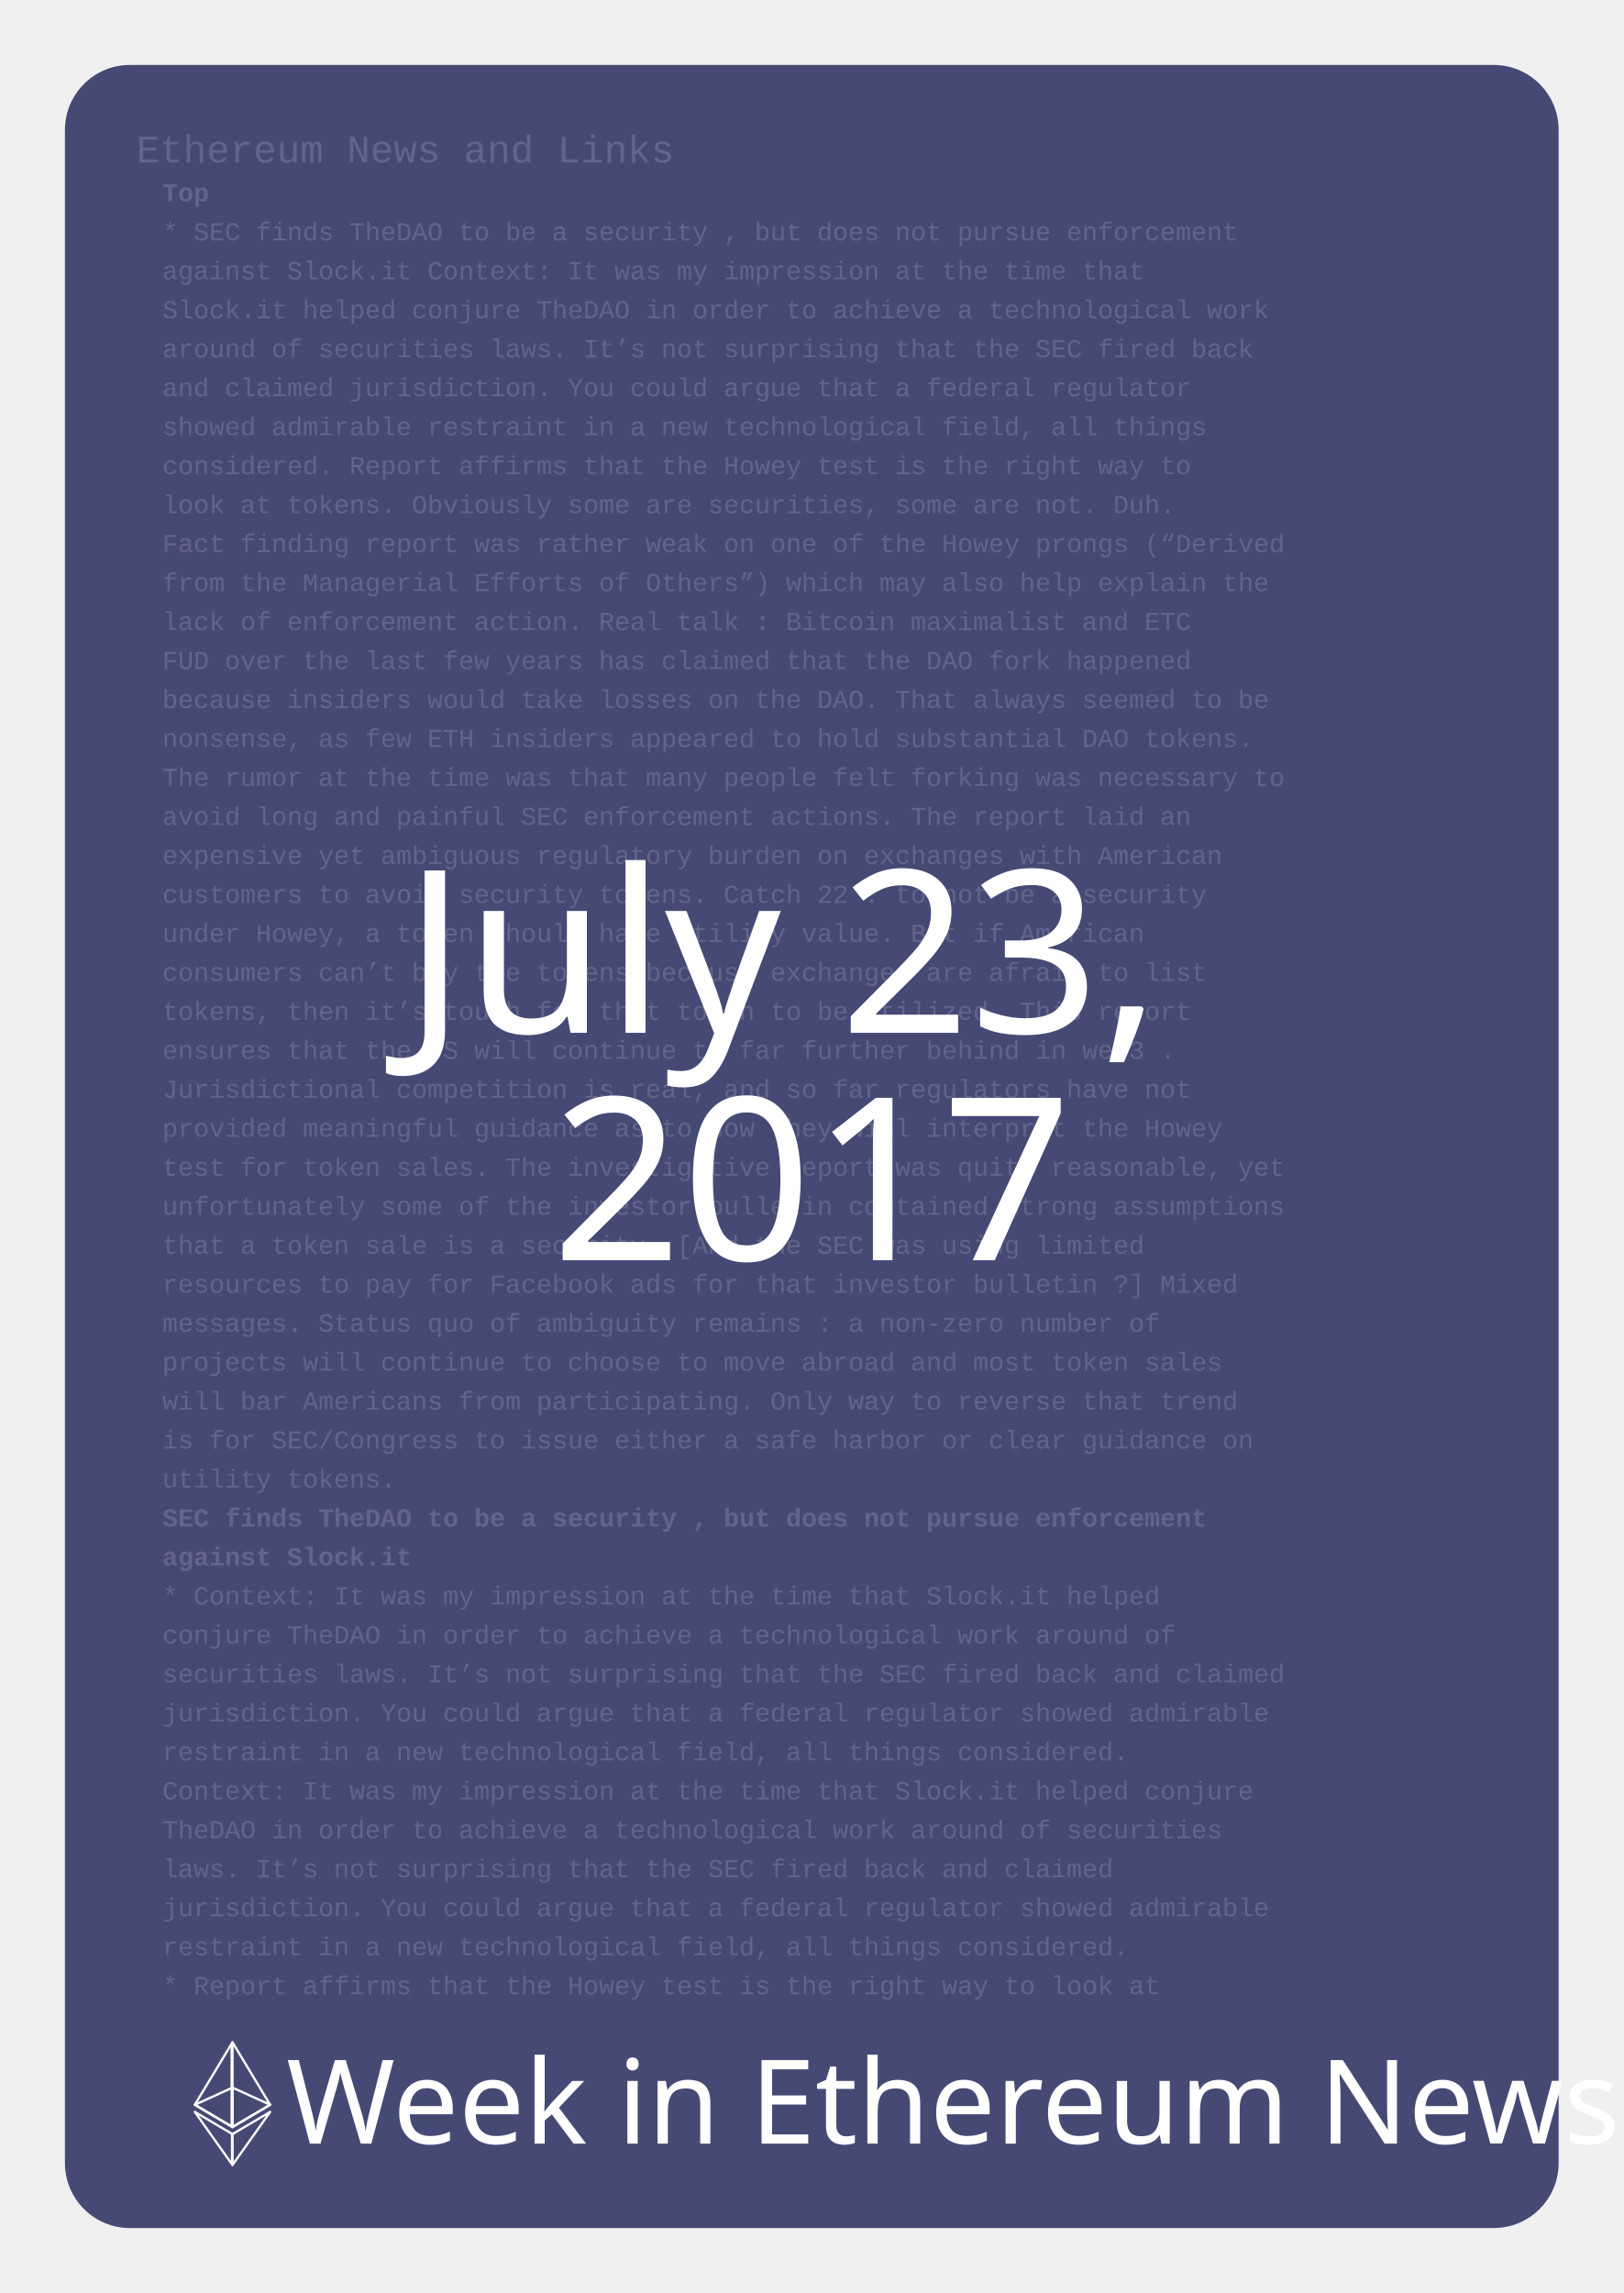
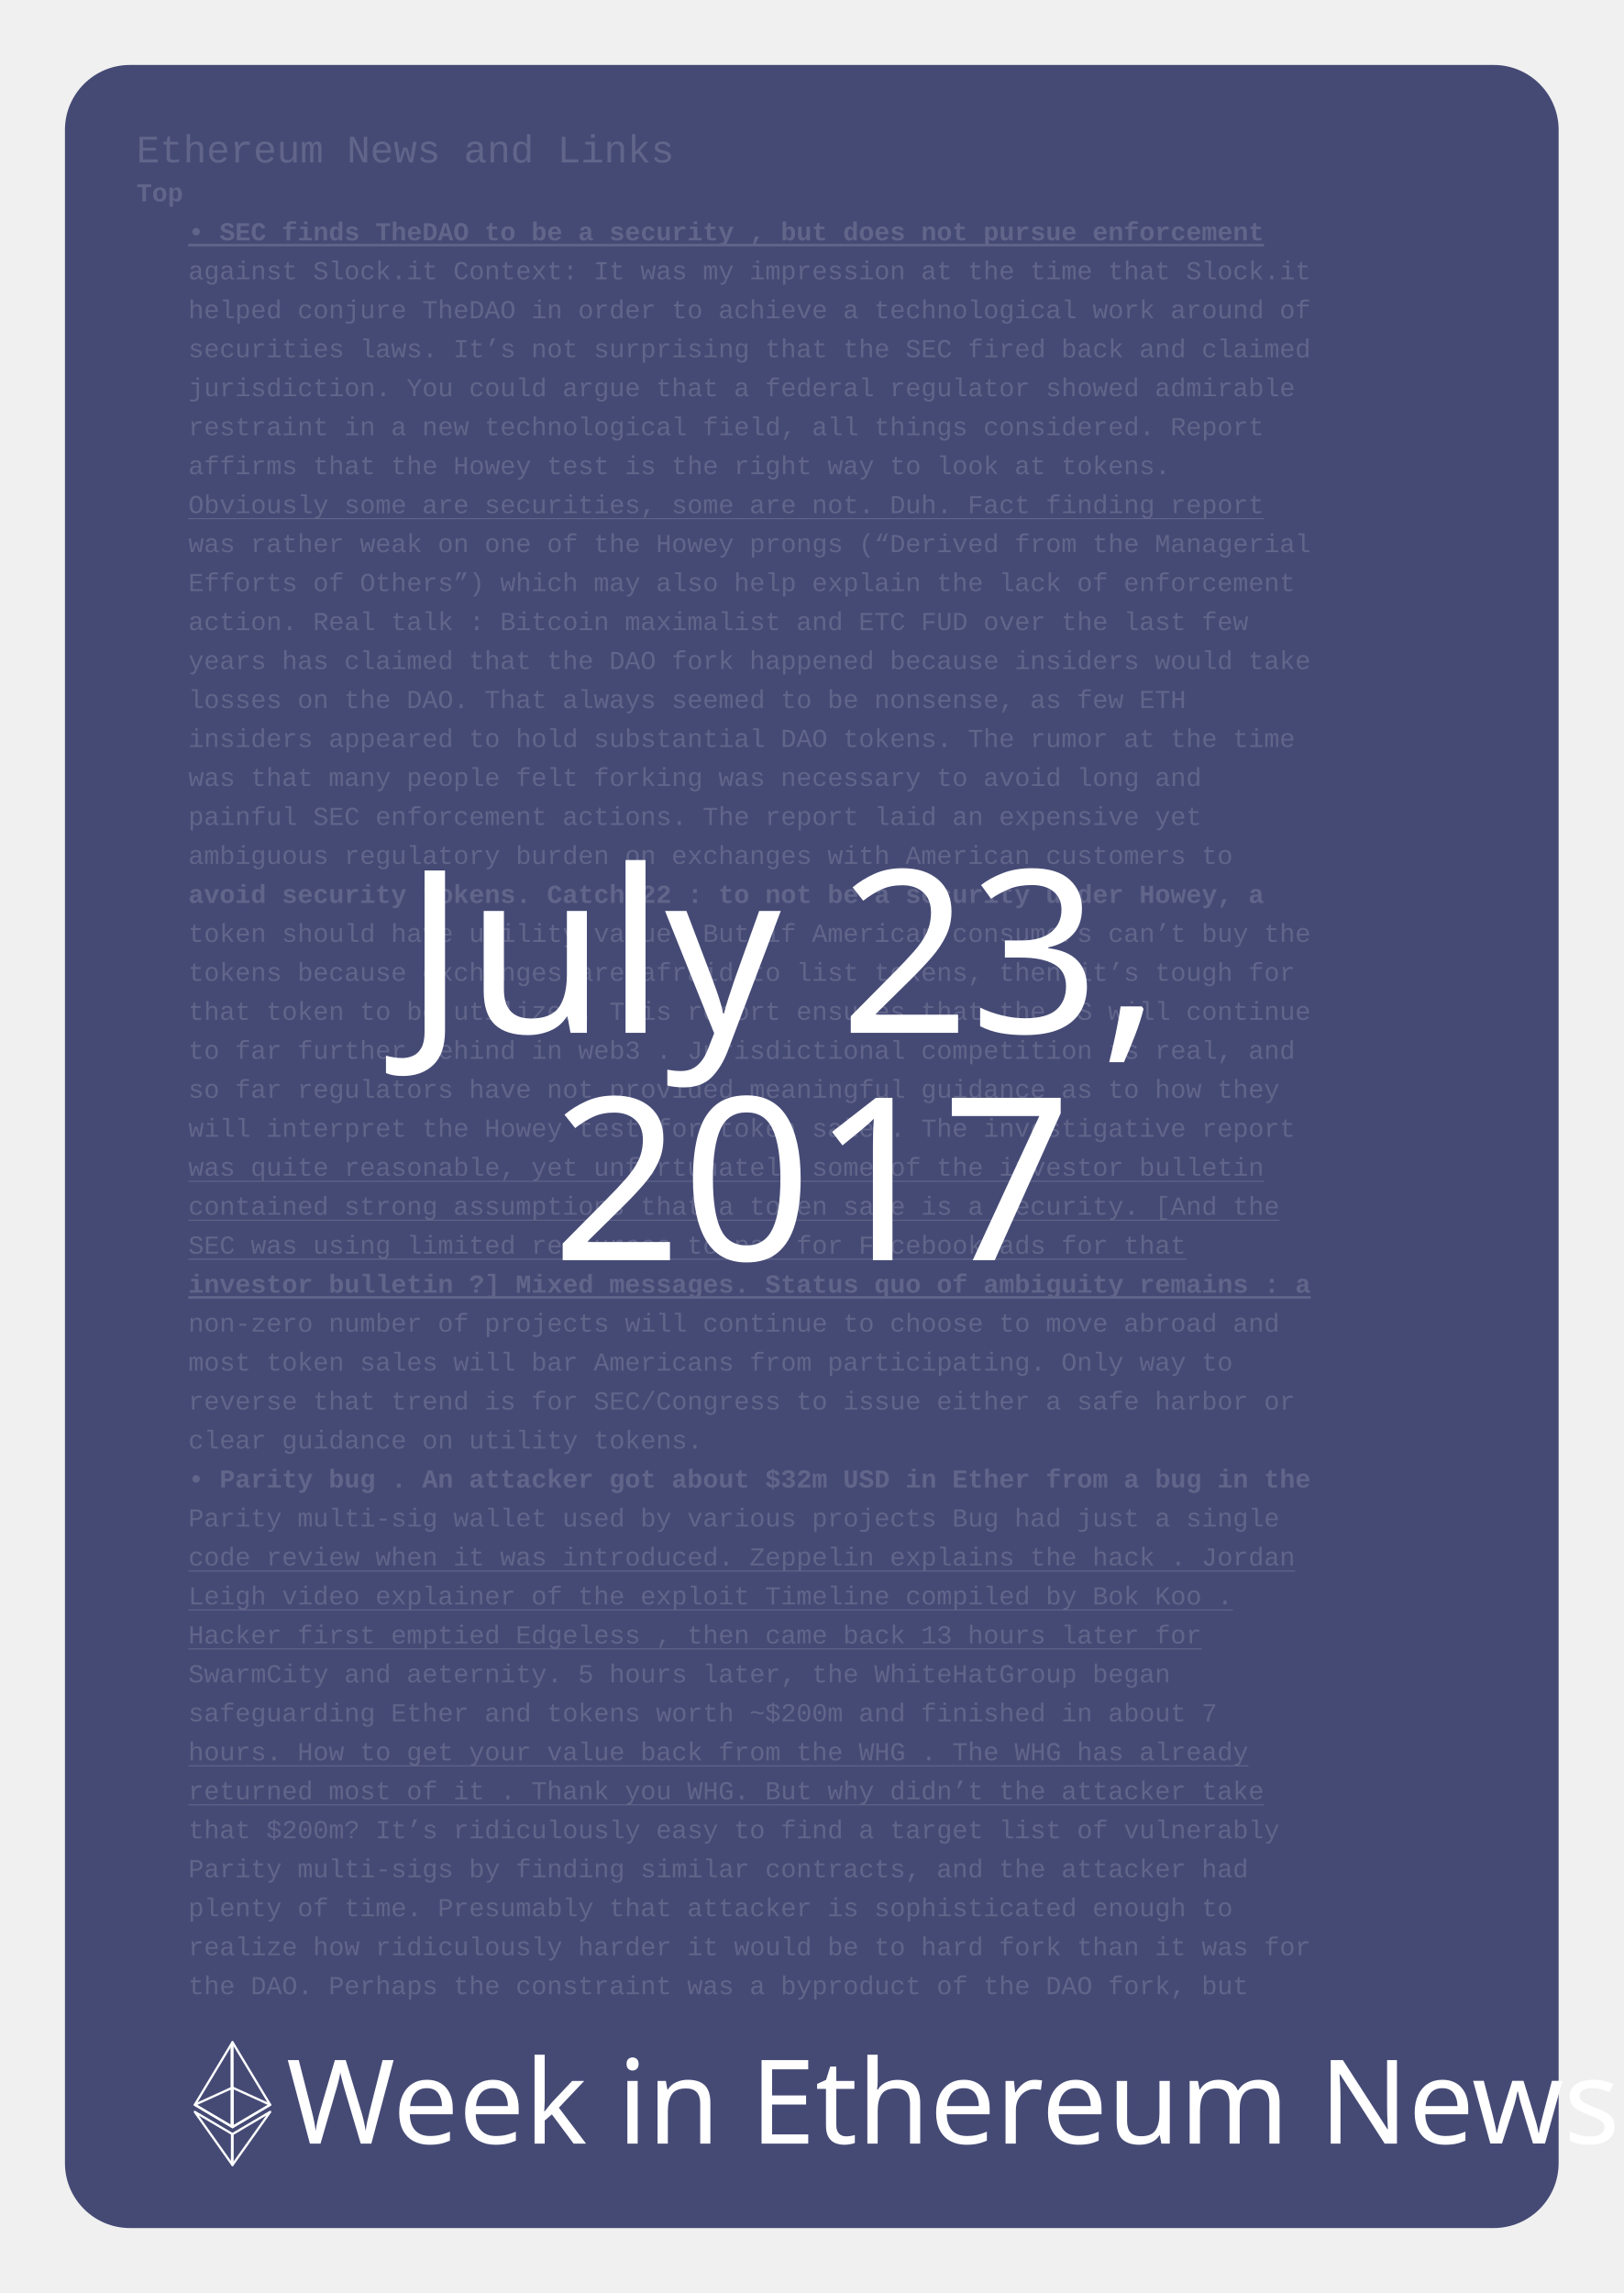
<svg xmlns="http://www.w3.org/2000/svg" width="500" height="706">
  <rect x="20" y="20" width="460" height="666" rx="20" fill="#454A75" />
  <text x="42" y="50" font-size="12" font-family="Courier New" fill="#ffffff" opacity="0.15">Ethereum News and Links</text>
-   <text x="50" y="62" font-size="8" font-family="Courier New" fill="#ffffff" opacity="0.15" font-weight="bold">Top</text>
-   <text x="50" y="74" font-size="8" font-family="Courier New" fill="#ffffff" opacity="0.15">*  SEC finds TheDAO to be a security , but does not pursue enforcement</text>
-   <text x="50" y="86" font-size="8" font-family="Courier New" fill="#ffffff" opacity="0.15">against Slock.it    Context: It was my impression at the time that</text>
-   <text x="50" y="98" font-size="8" font-family="Courier New" fill="#ffffff" opacity="0.15">Slock.it helped conjure TheDAO in order to achieve a technological work</text>
-   <text x="50" y="110" font-size="8" font-family="Courier New" fill="#ffffff" opacity="0.15">around of securities laws. It’s not surprising that the SEC fired back</text>
-   <text x="50" y="122" font-size="8" font-family="Courier New" fill="#ffffff" opacity="0.15">and claimed jurisdiction. You could argue that a federal regulator</text>
-   <text x="50" y="134" font-size="8" font-family="Courier New" fill="#ffffff" opacity="0.15">showed admirable restraint in a new technological field, all things</text>
-   <text x="50" y="146" font-size="8" font-family="Courier New" fill="#ffffff" opacity="0.15">considered.    Report affirms that the Howey test is the right way to</text>
-   <text x="50" y="158" font-size="8" font-family="Courier New" fill="#ffffff" opacity="0.15">look at tokens. Obviously some are securities, some are not. Duh.</text>
-   <text x="50" y="170" font-size="8" font-family="Courier New" fill="#ffffff" opacity="0.15">Fact finding report was rather weak on one of the Howey prongs (“Derived</text>
-   <text x="50" y="182" font-size="8" font-family="Courier New" fill="#ffffff" opacity="0.15">from the Managerial Efforts of Others”) which may also help explain the</text>
-   <text x="50" y="194" font-size="8" font-family="Courier New" fill="#ffffff" opacity="0.15">lack of enforcement action.    Real talk : Bitcoin maximalist and ETC</text>
-   <text x="50" y="206" font-size="8" font-family="Courier New" fill="#ffffff" opacity="0.15">FUD over the last few years has claimed that the DAO fork happened</text>
-   <text x="50" y="218" font-size="8" font-family="Courier New" fill="#ffffff" opacity="0.15">because insiders would take losses on the DAO. That always seemed to be</text>
-   <text x="50" y="230" font-size="8" font-family="Courier New" fill="#ffffff" opacity="0.15">nonsense, as few ETH insiders appeared to hold substantial DAO tokens.</text>
-   <text x="50" y="242" font-size="8" font-family="Courier New" fill="#ffffff" opacity="0.15">The rumor at the time was that many people felt forking was necessary to</text>
-   <text x="50" y="254" font-size="8" font-family="Courier New" fill="#ffffff" opacity="0.15">avoid long and painful SEC enforcement actions.    The report laid an</text>
-   <text x="50" y="266" font-size="8" font-family="Courier New" fill="#ffffff" opacity="0.15">expensive yet ambiguous regulatory burden on exchanges with American</text>
-   <text x="50" y="278" font-size="8" font-family="Courier New" fill="#ffffff" opacity="0.15">customers to avoid security tokens.    Catch 22 : to not be a security</text>
-   <text x="50" y="290" font-size="8" font-family="Courier New" fill="#ffffff" opacity="0.15">under Howey, a token should have utility value. But if American</text>
-   <text x="50" y="302" font-size="8" font-family="Courier New" fill="#ffffff" opacity="0.15">consumers can’t buy the tokens because exchanges are afraid to list</text>
-   <text x="50" y="314" font-size="8" font-family="Courier New" fill="#ffffff" opacity="0.15">tokens, then it’s tough for that token to be utilized.    This report</text>
-   <text x="50" y="326" font-size="8" font-family="Courier New" fill="#ffffff" opacity="0.15">ensures that the US will continue to far further behind in web3 .</text>
-   <text x="50" y="338" font-size="8" font-family="Courier New" fill="#ffffff" opacity="0.15">Jurisdictional competition is real, and so far regulators have not</text>
-   <text x="50" y="350" font-size="8" font-family="Courier New" fill="#ffffff" opacity="0.15">provided meaningful guidance as to how they will interpret the Howey</text>
-   <text x="50" y="362" font-size="8" font-family="Courier New" fill="#ffffff" opacity="0.15">test for token sales. The investigative report was quite reasonable, yet</text>
-   <text x="50" y="374" font-size="8" font-family="Courier New" fill="#ffffff" opacity="0.15">unfortunately some of the investor bulletin contained strong assumptions</text>
-   <text x="50" y="386" font-size="8" font-family="Courier New" fill="#ffffff" opacity="0.15">that a token sale is a security. [And the SEC was using limited</text>
-   <text x="50" y="398" font-size="8" font-family="Courier New" fill="#ffffff" opacity="0.15">resources to pay for Facebook ads for that investor bulletin ?] Mixed</text>
-   <text x="50" y="410" font-size="8" font-family="Courier New" fill="#ffffff" opacity="0.15">messages.    Status quo of ambiguity remains : a non-zero number of</text>
-   <text x="50" y="422" font-size="8" font-family="Courier New" fill="#ffffff" opacity="0.15">projects will continue to choose to move abroad and most token sales</text>
-   <text x="50" y="434" font-size="8" font-family="Courier New" fill="#ffffff" opacity="0.15">will bar Americans from participating.    Only way to reverse that trend</text>
-   <text x="50" y="446" font-size="8" font-family="Courier New" fill="#ffffff" opacity="0.15">is for SEC/Congress to issue either a safe harbor or clear guidance on</text>
-   <text x="50" y="458" font-size="8" font-family="Courier New" fill="#ffffff" opacity="0.15">utility tokens.</text>
-   <text x="50" y="470" font-size="8" font-family="Courier New" fill="#ffffff" opacity="0.15" font-weight="bold">SEC finds TheDAO to be a security , but does not pursue enforcement</text>
-   <text x="50" y="482" font-size="8" font-family="Courier New" fill="#ffffff" opacity="0.15" font-weight="bold">against Slock.it</text>
-   <text x="50" y="494" font-size="8" font-family="Courier New" fill="#ffffff" opacity="0.15">*  Context: It was my impression at the time that Slock.it helped</text>
-   <text x="50" y="506" font-size="8" font-family="Courier New" fill="#ffffff" opacity="0.15">conjure TheDAO in order to achieve a technological work around of</text>
-   <text x="50" y="518" font-size="8" font-family="Courier New" fill="#ffffff" opacity="0.15">securities laws. It’s not surprising that the SEC fired back and claimed</text>
-   <text x="50" y="530" font-size="8" font-family="Courier New" fill="#ffffff" opacity="0.15">jurisdiction. You could argue that a federal regulator showed admirable</text>
-   <text x="50" y="542" font-size="8" font-family="Courier New" fill="#ffffff" opacity="0.15">restraint in a new technological field, all things considered.</text>
-   <text x="50" y="554" font-size="8" font-family="Courier New" fill="#ffffff" opacity="0.15">Context: It was my impression at the time that Slock.it helped conjure</text>
-   <text x="50" y="566" font-size="8" font-family="Courier New" fill="#ffffff" opacity="0.15">TheDAO in order to achieve a technological work around of securities</text>
-   <text x="50" y="578" font-size="8" font-family="Courier New" fill="#ffffff" opacity="0.15">laws. It’s not surprising that the SEC fired back and claimed</text>
-   <text x="50" y="590" font-size="8" font-family="Courier New" fill="#ffffff" opacity="0.15">jurisdiction. You could argue that a federal regulator showed admirable</text>
-   <text x="50" y="602" font-size="8" font-family="Courier New" fill="#ffffff" opacity="0.15">restraint in a new technological field, all things considered.</text>
-   <text x="50" y="614" font-size="8" font-family="Courier New" fill="#ffffff" opacity="0.15">*  Report affirms that the Howey test is the right way to look at</text>
+   <text x="42" y="62" font-size="8" font-family="Courier New" fill="#ffffff" opacity="0.15" font-weight="bold">Top</text>
+   <text x="58" y="74" font-size="8" font-family="Courier New" fill="#ffffff" opacity="0.15" font-weight="bold" text-decoration="underline">• SEC finds TheDAO to be a security , but does not pursue enforcement</text>
+   <text x="58" y="86" font-size="8" font-family="Courier New" fill="#ffffff" opacity="0.15">against Slock.it Context: It was my impression at the time that Slock.it</text>
+   <text x="58" y="98" font-size="8" font-family="Courier New" fill="#ffffff" opacity="0.15">helped conjure TheDAO in order to achieve a technological work around of</text>
+   <text x="58" y="110" font-size="8" font-family="Courier New" fill="#ffffff" opacity="0.15">securities laws. It’s not surprising that the SEC fired back and claimed</text>
+   <text x="58" y="122" font-size="8" font-family="Courier New" fill="#ffffff" opacity="0.15">jurisdiction. You could argue that a federal regulator showed admirable</text>
+   <text x="58" y="134" font-size="8" font-family="Courier New" fill="#ffffff" opacity="0.15">restraint in a new technological field, all things considered. Report</text>
+   <text x="58" y="146" font-size="8" font-family="Courier New" fill="#ffffff" opacity="0.15">affirms that the Howey test is the right way to look at tokens.</text>
+   <text x="58" y="158" font-size="8" font-family="Courier New" fill="#ffffff" opacity="0.15" text-decoration="underline">Obviously some are securities, some are not. Duh. Fact finding report</text>
+   <text x="58" y="170" font-size="8" font-family="Courier New" fill="#ffffff" opacity="0.15">was rather weak on one of the Howey prongs (“Derived from the Managerial</text>
+   <text x="58" y="182" font-size="8" font-family="Courier New" fill="#ffffff" opacity="0.15">Efforts of Others”) which may also help explain the lack of enforcement</text>
+   <text x="58" y="194" font-size="8" font-family="Courier New" fill="#ffffff" opacity="0.15">action. Real talk : Bitcoin maximalist and ETC FUD over the last few</text>
+   <text x="58" y="206" font-size="8" font-family="Courier New" fill="#ffffff" opacity="0.15">years has claimed that the DAO fork happened because insiders would take</text>
+   <text x="58" y="218" font-size="8" font-family="Courier New" fill="#ffffff" opacity="0.15">losses on the DAO. That always seemed to be nonsense, as few ETH</text>
+   <text x="58" y="230" font-size="8" font-family="Courier New" fill="#ffffff" opacity="0.15">insiders appeared to hold substantial DAO tokens. The rumor at the time</text>
+   <text x="58" y="242" font-size="8" font-family="Courier New" fill="#ffffff" opacity="0.15">was that many people felt forking was necessary to avoid long and</text>
+   <text x="58" y="254" font-size="8" font-family="Courier New" fill="#ffffff" opacity="0.15">painful SEC enforcement actions. The report laid an expensive yet</text>
+   <text x="58" y="266" font-size="8" font-family="Courier New" fill="#ffffff" opacity="0.15">ambiguous regulatory burden on exchanges with American customers to</text>
+   <text x="58" y="278" font-size="8" font-family="Courier New" fill="#ffffff" opacity="0.15" font-weight="bold">avoid security tokens. Catch 22 : to not be a security under Howey, a</text>
+   <text x="58" y="290" font-size="8" font-family="Courier New" fill="#ffffff" opacity="0.15">token should have utility value. But if American consumers can’t buy the</text>
+   <text x="58" y="302" font-size="8" font-family="Courier New" fill="#ffffff" opacity="0.15">tokens because exchanges are afraid to list tokens, then it’s tough for</text>
+   <text x="58" y="314" font-size="8" font-family="Courier New" fill="#ffffff" opacity="0.15">that token to be utilized. This report ensures that the US will continue</text>
+   <text x="58" y="326" font-size="8" font-family="Courier New" fill="#ffffff" opacity="0.15">to far further behind in web3 . Jurisdictional competition is real, and</text>
+   <text x="58" y="338" font-size="8" font-family="Courier New" fill="#ffffff" opacity="0.15">so far regulators have not provided meaningful guidance as to how they</text>
+   <text x="58" y="350" font-size="8" font-family="Courier New" fill="#ffffff" opacity="0.15">will interpret the Howey test for token sales. The investigative report</text>
+   <text x="58" y="362" font-size="8" font-family="Courier New" fill="#ffffff" opacity="0.15" text-decoration="underline">was quite reasonable, yet unfortunately some of the investor bulletin</text>
+   <text x="58" y="374" font-size="8" font-family="Courier New" fill="#ffffff" opacity="0.15" text-decoration="underline">contained strong assumptions that a token sale is a security. [And the</text>
+   <text x="58" y="386" font-size="8" font-family="Courier New" fill="#ffffff" opacity="0.15" text-decoration="underline">SEC was using limited resources to pay for Facebook ads for that</text>
+   <text x="58" y="398" font-size="8" font-family="Courier New" fill="#ffffff" opacity="0.15" font-weight="bold" text-decoration="underline">investor bulletin ?] Mixed messages. Status quo of ambiguity remains : a</text>
+   <text x="58" y="410" font-size="8" font-family="Courier New" fill="#ffffff" opacity="0.15">non-zero number of projects will continue to choose to move abroad and</text>
+   <text x="58" y="422" font-size="8" font-family="Courier New" fill="#ffffff" opacity="0.15">most token sales will bar Americans from participating. Only way to</text>
+   <text x="58" y="434" font-size="8" font-family="Courier New" fill="#ffffff" opacity="0.15">reverse that trend is for SEC/Congress to issue either a safe harbor or</text>
+   <text x="58" y="446" font-size="8" font-family="Courier New" fill="#ffffff" opacity="0.15">clear guidance on utility tokens.</text>
+   <text x="58" y="458" font-size="8" font-family="Courier New" fill="#ffffff" opacity="0.15" font-weight="bold">• Parity bug . An attacker got about $32m USD in Ether from a bug in the</text>
+   <text x="58" y="470" font-size="8" font-family="Courier New" fill="#ffffff" opacity="0.15">Parity multi-sig wallet used by various projects Bug had just a single</text>
+   <text x="58" y="482" font-size="8" font-family="Courier New" fill="#ffffff" opacity="0.15" text-decoration="underline">code review when it was introduced. Zeppelin explains the hack . Jordan</text>
+   <text x="58" y="494" font-size="8" font-family="Courier New" fill="#ffffff" opacity="0.15" text-decoration="underline">Leigh video explainer of the exploit Timeline compiled by Bok Koo .</text>
+   <text x="58" y="506" font-size="8" font-family="Courier New" fill="#ffffff" opacity="0.15" text-decoration="underline">Hacker first emptied Edgeless , then came back 13 hours later for</text>
+   <text x="58" y="518" font-size="8" font-family="Courier New" fill="#ffffff" opacity="0.15">SwarmCity and aeternity. 5 hours later, the WhiteHatGroup began</text>
+   <text x="58" y="530" font-size="8" font-family="Courier New" fill="#ffffff" opacity="0.15">safeguarding Ether and tokens worth ~$200m and finished in about 7</text>
+   <text x="58" y="542" font-size="8" font-family="Courier New" fill="#ffffff" opacity="0.15" text-decoration="underline">hours. How to get your value back from the WHG . The WHG has already</text>
+   <text x="58" y="554" font-size="8" font-family="Courier New" fill="#ffffff" opacity="0.15" text-decoration="underline">returned most of it . Thank you WHG. But why didn’t the attacker take</text>
+   <text x="58" y="566" font-size="8" font-family="Courier New" fill="#ffffff" opacity="0.15">that $200m? It’s ridiculously easy to find a target list of vulnerably</text>
+   <text x="58" y="578" font-size="8" font-family="Courier New" fill="#ffffff" opacity="0.15">Parity multi-sigs by finding similar contracts, and the attacker had</text>
+   <text x="58" y="590" font-size="8" font-family="Courier New" fill="#ffffff" opacity="0.15">plenty of time. Presumably that attacker is sophisticated enough to</text>
+   <text x="58" y="602" font-size="8" font-family="Courier New" fill="#ffffff" opacity="0.15">realize how ridiculously harder it would be to hard fork than it was for</text>
+   <text x="58" y="614" font-size="8" font-family="Courier New" fill="#ffffff" opacity="0.15">the DAO. Perhaps the constraint was a byproduct of the DAO fork, but</text>
  <text fill="#ffffff" font-family="Calibri" font-size="70" font-weight="300" text-anchor="middle">
    <tspan x="250" y="318">July 23,</tspan>
    <tspan x="250" y="388">2017</tspan>
  </text>
  <g transform="translate(20, 300) scale(0.8)">
    <path d="m64.496 411-.317 1.076v31.228l.317.316 14.495-8.568L64.496 411Z" stroke="#fff" stroke-width=".866" stroke-linecap="round" stroke-linejoin="round" fill="none" />
    <path d="M64.496 411 50 435.052l14.496 8.568V411Zm0 35.365-.179.218v11.124l.179.521L79 437.801l-14.504 8.564Z" stroke="#fff" stroke-width=".866" stroke-linecap="round" stroke-linejoin="round" fill="none" />
    <path d="M64.496 458.228v-11.863L50 437.801l14.496 20.427Zm0-14.608 14.495-8.568-14.495-6.589v15.157ZM50 435.052l14.496 8.568v-15.157L50 435.052Z" stroke="#fff" stroke-width=".866" stroke-linecap="round" stroke-linejoin="round" fill="none" />
  </g>
  <text fill="#ffffff" font-family="Calibri" font-size="36" x="88.195" y="660">Week in Ethereum News</text>
</svg>
